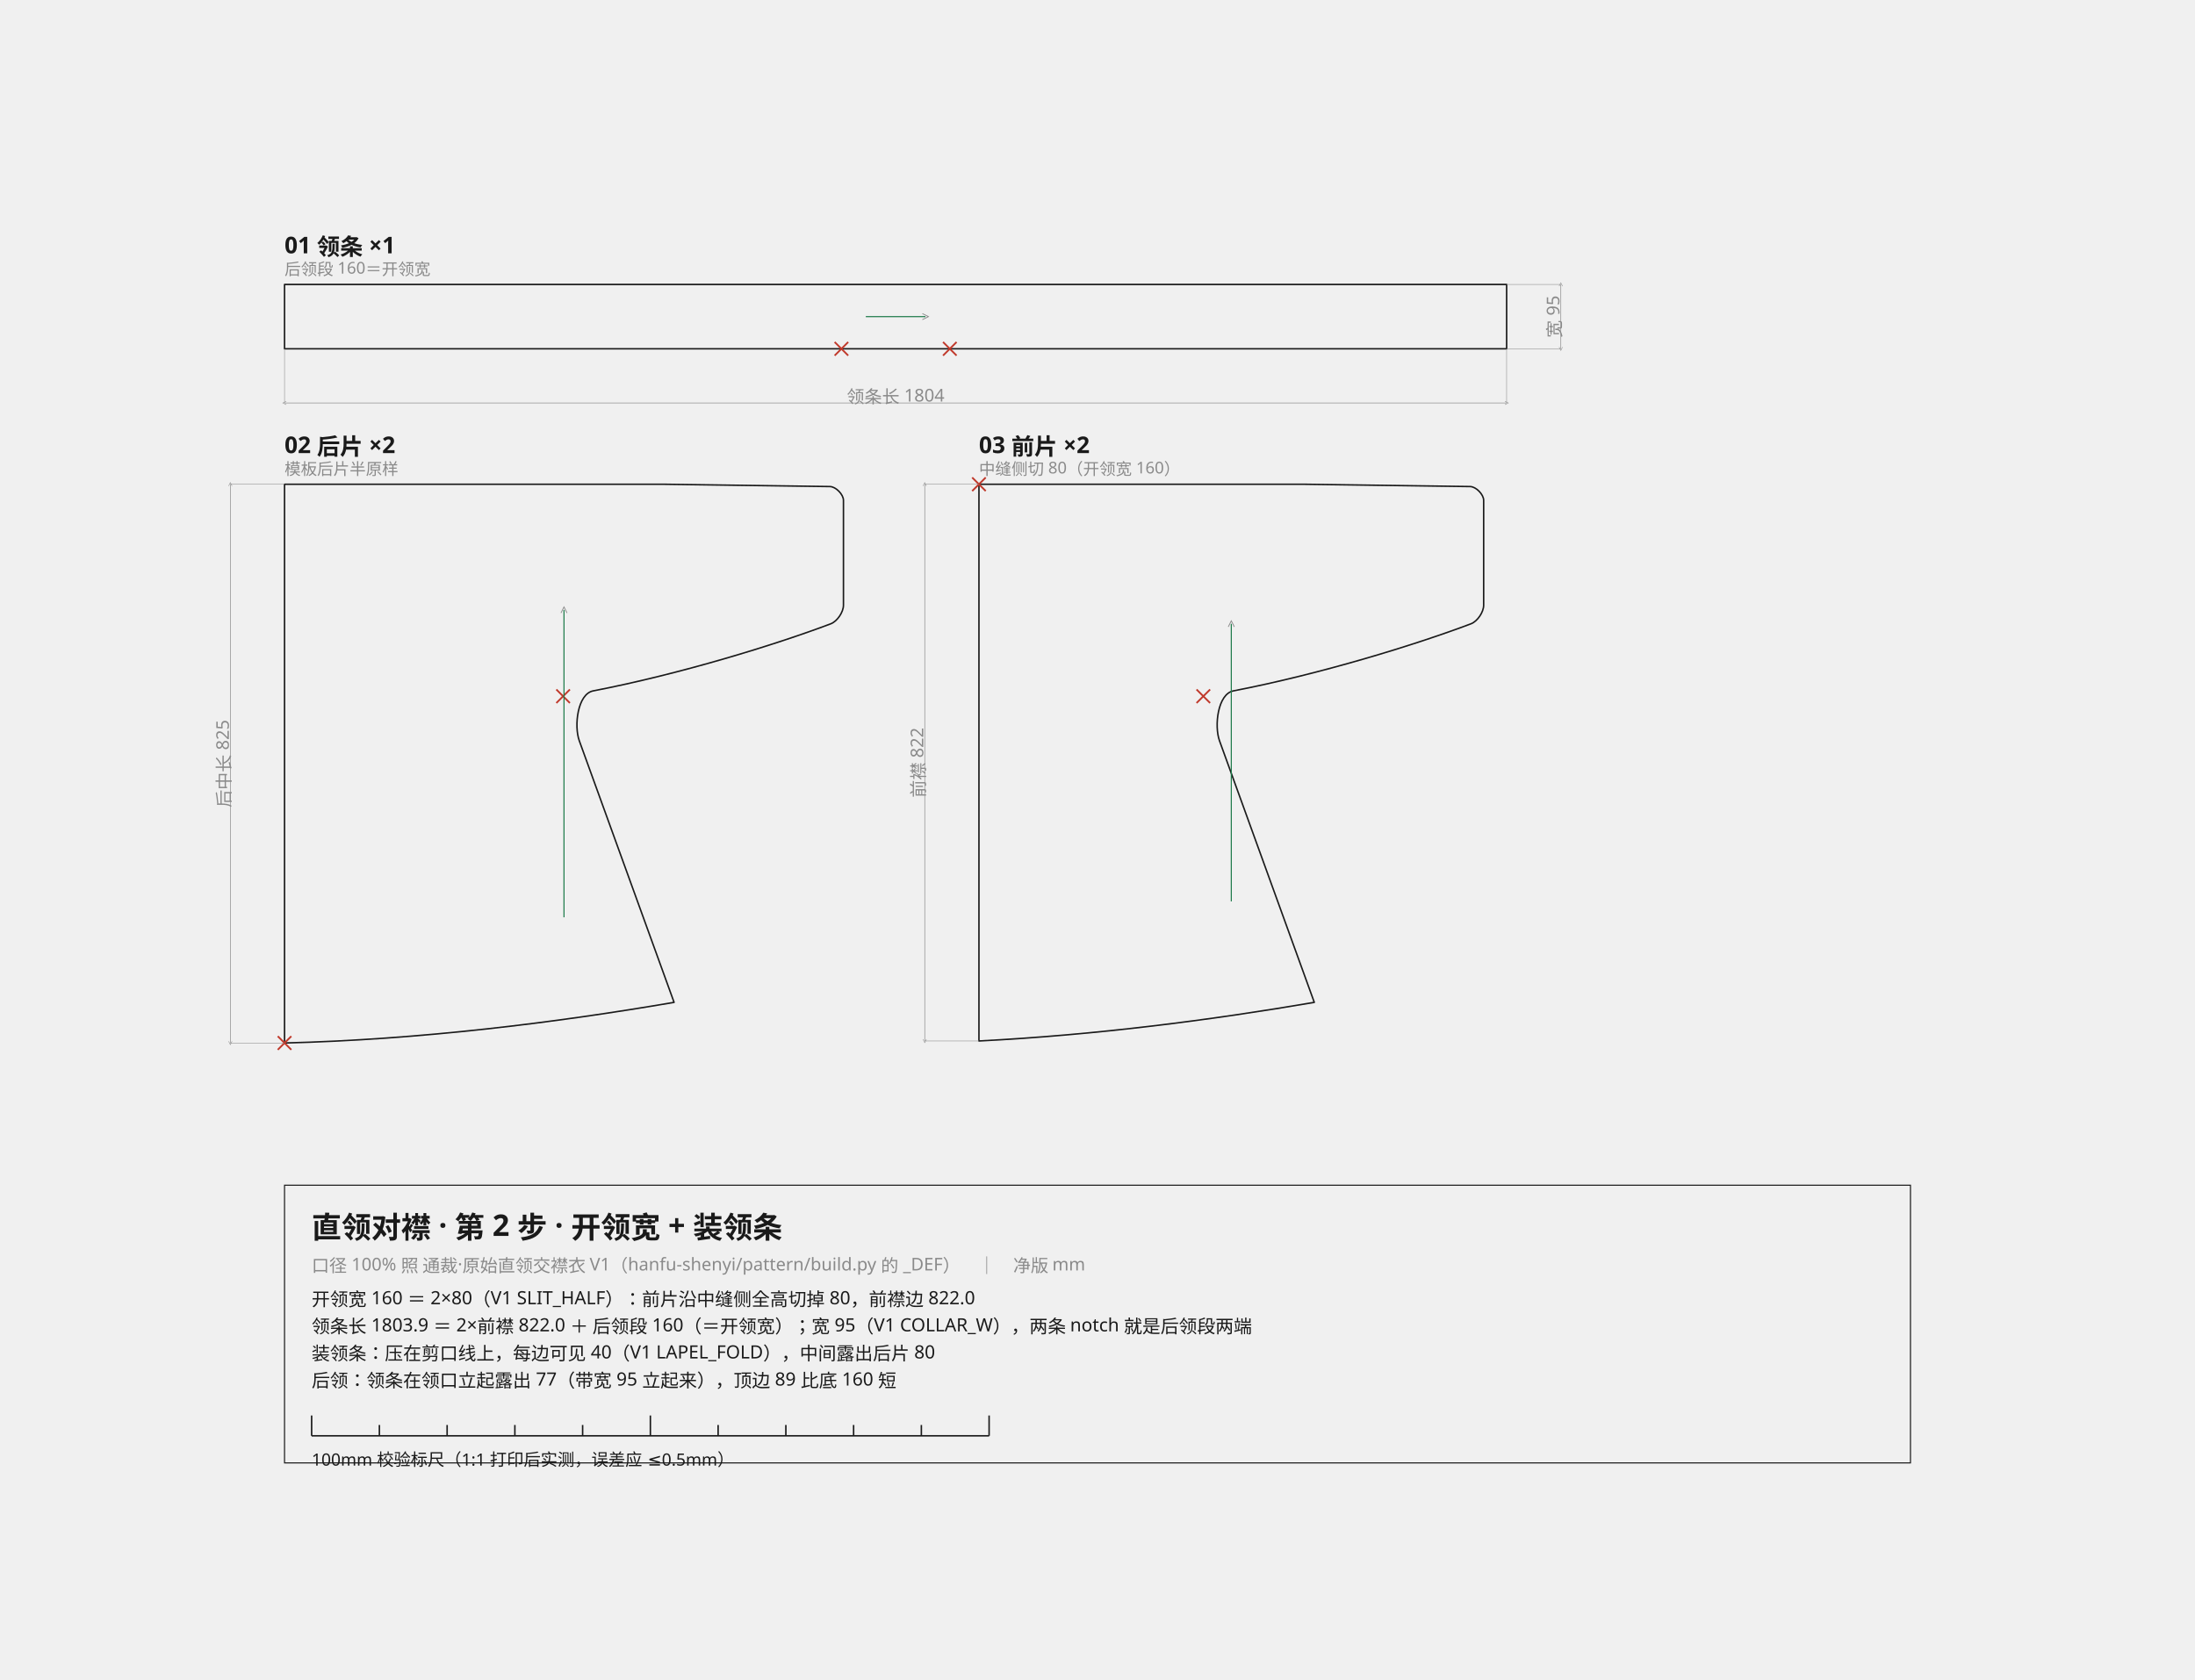
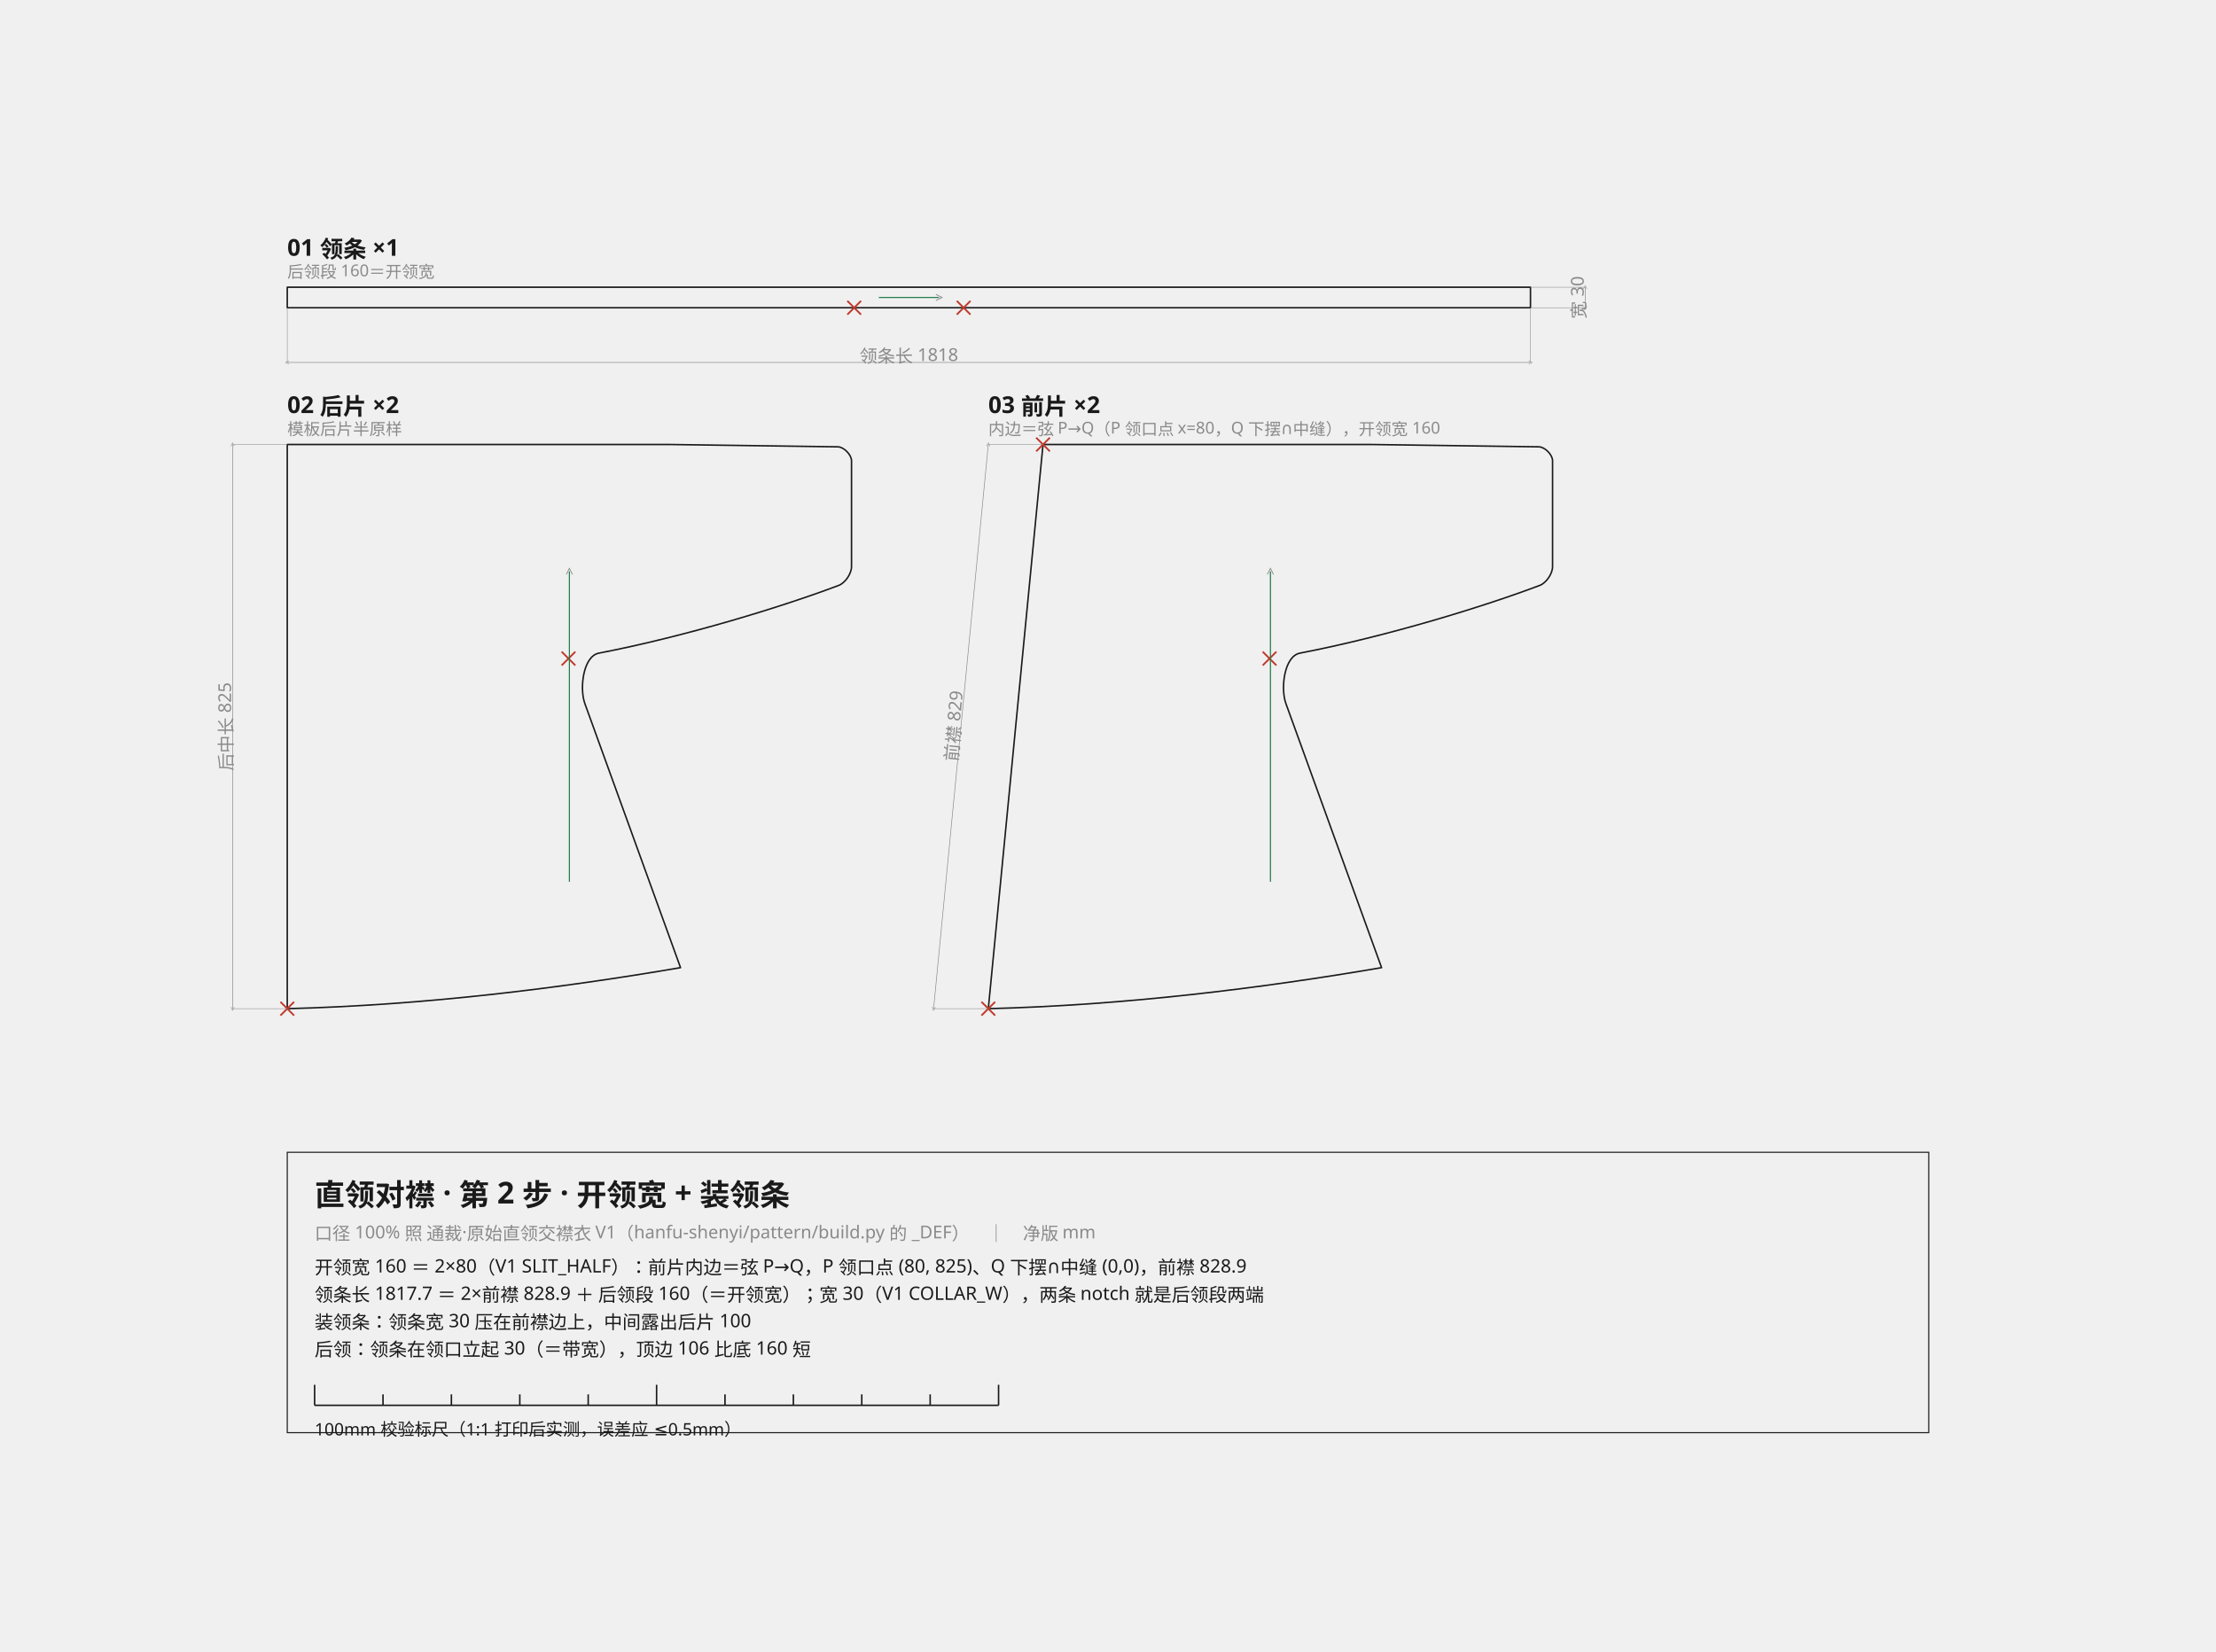
- <svg xmlns="http://www.w3.org/2000/svg" width="3240mm" height="2480mm" viewBox="0 0 3240 2480">
+ <svg xmlns="http://www.w3.org/2000/svg" width="3240mm" height="2415mm" viewBox="0 0 3240 2415">
  <rect width="100%%" height="100%%" fill="#ffffff" />
  <defs>
    <marker id="ar" viewBox="0 0 10 10" refX="5" refY="5" markerWidth="7" markerHeight="7" orient="auto-start-reverse">
      <path d="M1 1L9 5L1 9" fill="none" stroke="#8a8a8a" stroke-width="1.1" />
    </marker>
  </defs>
  <g id="OUTLINE" stroke="#1a1a1a" stroke-width="2.2" fill="none" stroke-linejoin="round">
-     <path id="领条_ot" data-qty="1" d="M 420.0 515.0 L 2223.9 515.0 L 2223.9 420.0 L 420.0 420.0 Z" />
-     <path id="后片_ot" data-qty="2" d="M 420.0 1540.0 C 620.0 1535.0 820.0 1510.0 995.0 1480.0 L 855.1 1093.8 C 847.1 1071.8 852.5 1024.6 875.6 1020.1 C 1004.1 995.3 1145.2 951.7 1226.4 921.0 C 1235.8 917.4 1245.0 903.8 1245.0 893.7 L 1245.0 738.7 C 1245.0 730.0 1233.7 718.5 1225.0 718.4 L 980.0 715.0 L 515.0 715.0 L 420.0 715.0 Z" />
-     <path id="前片_ot" data-qty="2" d="M 1445.0 1537.0 C 1617.9 1528.2 1788.4 1506.0 1940.0 1480.0 L 1800.1 1093.8 C 1792.1 1071.8 1797.5 1024.6 1820.6 1020.1 C 1949.1 995.3 2090.2 951.7 2171.4 921.0 C 2180.8 917.4 2190.0 903.8 2190.0 893.7 L 2190.0 738.7 C 2190.0 730.0 2178.7 718.5 2170.0 718.4 L 1925.0 715.0 L 1460.0 715.0 L 1445.0 715.0 Z" />
+     <path id="领条_ot" data-qty="1" d="M 420.0 450.0 L 2237.7 450.0 L 2237.7 420.0 L 420.0 420.0 Z" />
+     <path id="后片_ot" data-qty="2" d="M 420.0 1475.0 C 620.0 1470.0 820.0 1445.0 995.0 1415.0 L 855.1 1028.8 C 847.1 1006.8 852.5 959.6 875.6 955.1 C 1004.1 930.3 1145.2 886.7 1226.4 856.0 C 1235.8 852.4 1245.0 838.8 1245.0 828.7 L 1245.0 673.7 C 1245.0 665.0 1233.7 653.5 1225.0 653.4 L 980.0 650.0 L 515.0 650.0 L 420.0 650.0 Z" />
+     <path id="前片_ot" data-qty="2" d="M 1445.0 1475.0 C 1645.0 1470.0 1845.0 1445.0 2020.0 1415.0 L 1880.1 1028.8 C 1872.1 1006.8 1877.5 959.6 1900.6 955.1 C 2029.1 930.3 2170.2 886.7 2251.4 856.0 C 2260.8 852.4 2270.0 838.8 2270.0 828.7 L 2270.0 673.7 C 2270.0 665.0 2258.7 653.5 2250.0 653.4 L 2005.0 650.0 L 1540.0 650.0 L 1525.0 650.0 Z" />
  </g>
  <g id="NOTCH" stroke="#c0392b" stroke-width="2.6">
-     <path d="M 1232.0 505.0 L 1252.0 525.0 M 1232.0 525.0 L 1252.0 505.0" />
-     <path d="M 1392.0 505.0 L 1412.0 525.0 M 1392.0 525.0 L 1412.0 505.0" />
-     <path d="M 821.2 1018.0 L 841.2 1038.0 M 821.2 1038.0 L 841.2 1018.0" />
-     <path d="M 410.0 1530.0 L 430.0 1550.0 M 410.0 1550.0 L 430.0 1530.0" />
-     <path d="M 1766.2 1018.0 L 1786.2 1038.0 M 1766.2 1038.0 L 1786.2 1018.0" />
-     <path d="M 1435.0 705.0 L 1455.0 725.0 M 1435.0 725.0 L 1455.0 705.0" />
+     <path d="M 1238.9 440.0 L 1258.9 460.0 M 1238.9 460.0 L 1258.9 440.0" />
+     <path d="M 1398.9 440.0 L 1418.9 460.0 M 1398.9 460.0 L 1418.9 440.0" />
+     <path d="M 821.2 953.0 L 841.2 973.0 M 821.2 973.0 L 841.2 953.0" />
+     <path d="M 410.0 1465.0 L 430.0 1485.0 M 410.0 1485.0 L 430.0 1465.0" />
+     <path d="M 1846.2 953.0 L 1866.2 973.0 M 1846.2 973.0 L 1866.2 953.0" />
+     <path d="M 1435.0 1465.0 L 1455.0 1485.0 M 1435.0 1485.0 L 1455.0 1465.0" />
+     <path d="M 1515.0 640.0 L 1535.0 660.0 M 1515.0 660.0 L 1535.0 640.0" />
  </g>
  <g id="MARK" stroke="#1f5fa8" stroke-width="1.6" stroke-dasharray="16 10" fill="none">
</g>
  <g id="AUX_PATH" stroke="#8a8a8a" stroke-width="1.3" fill="none">
</g>
  <g id="GRAIN" stroke="#1e7a4a" stroke-width="1.6">
-     <path d="M 1278.0 467.5 L 1366.0 467.5" marker-end="url(#ar)" />
-     <path d="M 832.5 1354.4 L 832.5 900.6" marker-end="url(#ar)" />
-     <path d="M 1817.5 1330.9 L 1817.5 921.1" marker-end="url(#ar)" />
+     <path d="M 1284.9 435.0 L 1372.9 435.0" marker-end="url(#ar)" />
+     <path d="M 832.5 1289.4 L 832.5 835.6" marker-end="url(#ar)" />
+     <path d="M 1857.5 1289.4 L 1857.5 835.6" marker-end="url(#ar)" />
  </g>
  <g id="DIM" stroke="#8a8a8a" stroke-width="0.9" fill="#8a8a8a" font-family="sans-serif" font-size="26">
-     <path d="M 420.0 515.0 L 420.0 595.0 M 2223.9 515.0 L 2223.9 595.0" fill="none" stroke-width="0.7" />
-     <path d="M 420.0 595.0 L 2223.9 595.0" marker-start="url(#ar)" marker-end="url(#ar)" fill="none" />
-     <text x="1322.0" y="595.0" text-anchor="middle" transform="rotate(0.0 1322.0 595.0)" stroke="none">领条长 1804</text>
-     <path d="M 2223.9 515.0 L 2303.9 515.0 M 2223.9 420.0 L 2303.9 420.0" fill="none" stroke-width="0.7" />
-     <path d="M 2303.9 515.0 L 2303.9 420.0" marker-start="url(#ar)" marker-end="url(#ar)" fill="none" />
-     <text x="2303.9" y="467.5" text-anchor="middle" transform="rotate(-90.0 2303.9 467.5)" stroke="none">宽 95</text>
-     <path d="M 420.0 1540.0 L 340.0 1540.0 M 420.0 715.0 L 340.0 715.0" fill="none" stroke-width="0.7" />
-     <path d="M 340.0 1540.0 L 340.0 715.0" marker-start="url(#ar)" marker-end="url(#ar)" fill="none" />
-     <text x="340.0" y="1127.5" text-anchor="middle" transform="rotate(-90.0 340.0 1127.5)" stroke="none">后中长 825</text>
-     <path d="M 1445.0 1537.0 L 1365.0 1537.0 M 1445.0 715.0 L 1365.0 715.0" fill="none" stroke-width="0.7" />
-     <path d="M 1365.0 1537.0 L 1365.0 715.0" marker-start="url(#ar)" marker-end="url(#ar)" fill="none" />
-     <text x="1365.0" y="1126.0" text-anchor="middle" transform="rotate(-90.0 1365.0 1126.0)" stroke="none">前襟 822</text>
+     <path d="M 420.0 450.0 L 420.0 530.0 M 2237.7 450.0 L 2237.7 530.0" fill="none" stroke-width="0.7" />
+     <path d="M 420.0 530.0 L 2237.7 530.0" marker-start="url(#ar)" marker-end="url(#ar)" fill="none" />
+     <text x="1328.9" y="530.0" text-anchor="middle" transform="rotate(0.0 1328.9 530.0)" stroke="none">领条长 1818</text>
+     <path d="M 2237.7 450.0 L 2317.7 450.0 M 2237.7 420.0 L 2317.7 420.0" fill="none" stroke-width="0.7" />
+     <path d="M 2317.7 450.0 L 2317.7 420.0" marker-start="url(#ar)" marker-end="url(#ar)" fill="none" />
+     <text x="2317.7" y="435.0" text-anchor="middle" transform="rotate(-90.0 2317.7 435.0)" stroke="none">宽 30</text>
+     <path d="M 420.0 1475.0 L 340.0 1475.0 M 420.0 650.0 L 340.0 650.0" fill="none" stroke-width="0.7" />
+     <path d="M 340.0 1475.0 L 340.0 650.0" marker-start="url(#ar)" marker-end="url(#ar)" fill="none" />
+     <text x="340.0" y="1062.5" text-anchor="middle" transform="rotate(-90.0 340.0 1062.5)" stroke="none">后中长 825</text>
+     <path d="M 1445.0 1475.0 L 1365.0 1475.0 M 1525.0 650.0 L 1445.0 650.0" fill="none" stroke-width="0.7" />
+     <path d="M 1365.0 1475.0 L 1445.0 650.0" marker-start="url(#ar)" marker-end="url(#ar)" fill="none" />
+     <text x="1405.0" y="1062.5" text-anchor="middle" transform="rotate(-84.5 1405.0 1062.5)" stroke="none">前襟 829</text>
  </g>
  <g id="LABEL" fill="#1a1a1a" font-family="sans-serif">
    <text x="420.0" y="374.0" font-size="34" font-weight="600">01 领条 ×1</text>
    <text x="420.0" y="406.0" font-size="24" fill="#8a8a8a">后领段 160＝开领宽</text>
-     <text x="420.0" y="669.0" font-size="34" font-weight="600">02 后片 ×2</text>
-     <text x="420.0" y="701.0" font-size="24" fill="#8a8a8a">模板后片半原样</text>
-     <text x="1445.0" y="669.0" font-size="34" font-weight="600">03 前片 ×2</text>
-     <text x="1445.0" y="701.0" font-size="24" fill="#8a8a8a">中缝侧切 80（开领宽 160）</text>
+     <text x="420.0" y="604.0" font-size="34" font-weight="600">02 后片 ×2</text>
+     <text x="420.0" y="636.0" font-size="24" fill="#8a8a8a">模板后片半原样</text>
+     <text x="1445.0" y="604.0" font-size="34" font-weight="600">03 前片 ×2</text>
+     <text x="1445.0" y="636.0" font-size="24" fill="#8a8a8a">内边＝弦 P→Q（P 领口点 x=80，Q 下摆∩中缝），开领宽 160</text>
  </g>
  <g id="BLOCK" stroke="#1a1a1a" stroke-width="1.6" fill="none">
-     <rect x="420.0" y="1750.0" width="2400.0" height="410.0" />
+     <rect x="420.0" y="1685.0" width="2400.0" height="410.0" />
  </g>
  <g font-family="sans-serif" fill="#1a1a1a">
-     <text x="460.0" y="1828.0" font-size="44" font-weight="600">直领对襟 · 第 2 步 · 开领宽 + 装领条</text>
-     <text x="460.0" y="1878.0" font-size="26" fill="#8a8a8a">口径 100% 照 通裁·原始直领交襟衣 V1（hanfu-shenyi/pattern/build.py 的 _DEF）　｜　净版 mm</text>
-     <text x="460.0" y="1928.0" font-size="27">开领宽 160 ＝ 2×80（V1 SLIT_HALF）：前片沿中缝侧全高切掉 80，前襟边 822.0</text>
-     <text x="460.0" y="1968.0" font-size="27">领条长 1803.9 ＝ 2×前襟 822.0 ＋ 后领段 160（＝开领宽）；宽 95（V1 COLLAR_W），两条 notch 就是后领段两端</text>
-     <text x="460.0" y="2008.0" font-size="27">装领条：压在剪口线上，每边可见 40（V1 LAPEL_FOLD），中间露出后片 80</text>
-     <text x="460.0" y="2048.0" font-size="27">后领：领条在领口立起露出 77（带宽 95 立起来），顶边 89 比底 160 短</text>
+     <text x="460.0" y="1763.0" font-size="44" font-weight="600">直领对襟 · 第 2 步 · 开领宽 + 装领条</text>
+     <text x="460.0" y="1813.0" font-size="26" fill="#8a8a8a">口径 100% 照 通裁·原始直领交襟衣 V1（hanfu-shenyi/pattern/build.py 的 _DEF）　｜　净版 mm</text>
+     <text x="460.0" y="1863.0" font-size="27">开领宽 160 ＝ 2×80（V1 SLIT_HALF）：前片内边＝弦 P→Q，P 领口点 (80, 825)、Q 下摆∩中缝 (0,0)，前襟 828.9</text>
+     <text x="460.0" y="1903.0" font-size="27">领条长 1817.7 ＝ 2×前襟 828.9 ＋ 后领段 160（＝开领宽）；宽 30（V1 COLLAR_W），两条 notch 就是后领段两端</text>
+     <text x="460.0" y="1943.0" font-size="27">装领条：领条宽 30 压在前襟边上，中间露出后片 100</text>
+     <text x="460.0" y="1983.0" font-size="27">后领：领条在领口立起 30（＝带宽），顶边 106 比底 160 短</text>
  </g>
  <g id="SCALE" stroke="#1a1a1a" stroke-width="2.2" fill="none">
-     <path d="M 460.0 2120.0 L 460.0 2090.0" />
-     <path d="M 560.0 2120.0 L 560.0 2104.0" />
-     <path d="M 660.0 2120.0 L 660.0 2104.0" />
-     <path d="M 760.0 2120.0 L 760.0 2104.0" />
-     <path d="M 860.0 2120.0 L 860.0 2104.0" />
-     <path d="M 960.0 2120.0 L 960.0 2090.0" />
-     <path d="M 1060.0 2120.0 L 1060.0 2104.0" />
-     <path d="M 1160.0 2120.0 L 1160.0 2104.0" />
-     <path d="M 1260.0 2120.0 L 1260.0 2104.0" />
-     <path d="M 1360.0 2120.0 L 1360.0 2104.0" />
-     <path d="M 1460.0 2120.0 L 1460.0 2090.0" />
-     <path d="M 460.0 2120.0 L 1460.0 2120.0" />
+     <path d="M 460.0 2055.0 L 460.0 2025.0" />
+     <path d="M 560.0 2055.0 L 560.0 2039.0" />
+     <path d="M 660.0 2055.0 L 660.0 2039.0" />
+     <path d="M 760.0 2055.0 L 760.0 2039.0" />
+     <path d="M 860.0 2055.0 L 860.0 2039.0" />
+     <path d="M 960.0 2055.0 L 960.0 2025.0" />
+     <path d="M 1060.0 2055.0 L 1060.0 2039.0" />
+     <path d="M 1160.0 2055.0 L 1160.0 2039.0" />
+     <path d="M 1260.0 2055.0 L 1260.0 2039.0" />
+     <path d="M 1360.0 2055.0 L 1360.0 2039.0" />
+     <path d="M 1460.0 2055.0 L 1460.0 2025.0" />
+     <path d="M 460.0 2055.0 L 1460.0 2055.0" />
  </g>
-   <text x="460.0" y="2164.0" font-family="sans-serif" font-size="25" fill="#1a1a1a">100mm 校验标尺（1:1 打印后实测，误差应 ≤0.5mm）</text>
+   <text x="460.0" y="2099.0" font-family="sans-serif" font-size="25" fill="#1a1a1a">100mm 校验标尺（1:1 打印后实测，误差应 ≤0.5mm）</text>
</svg>
